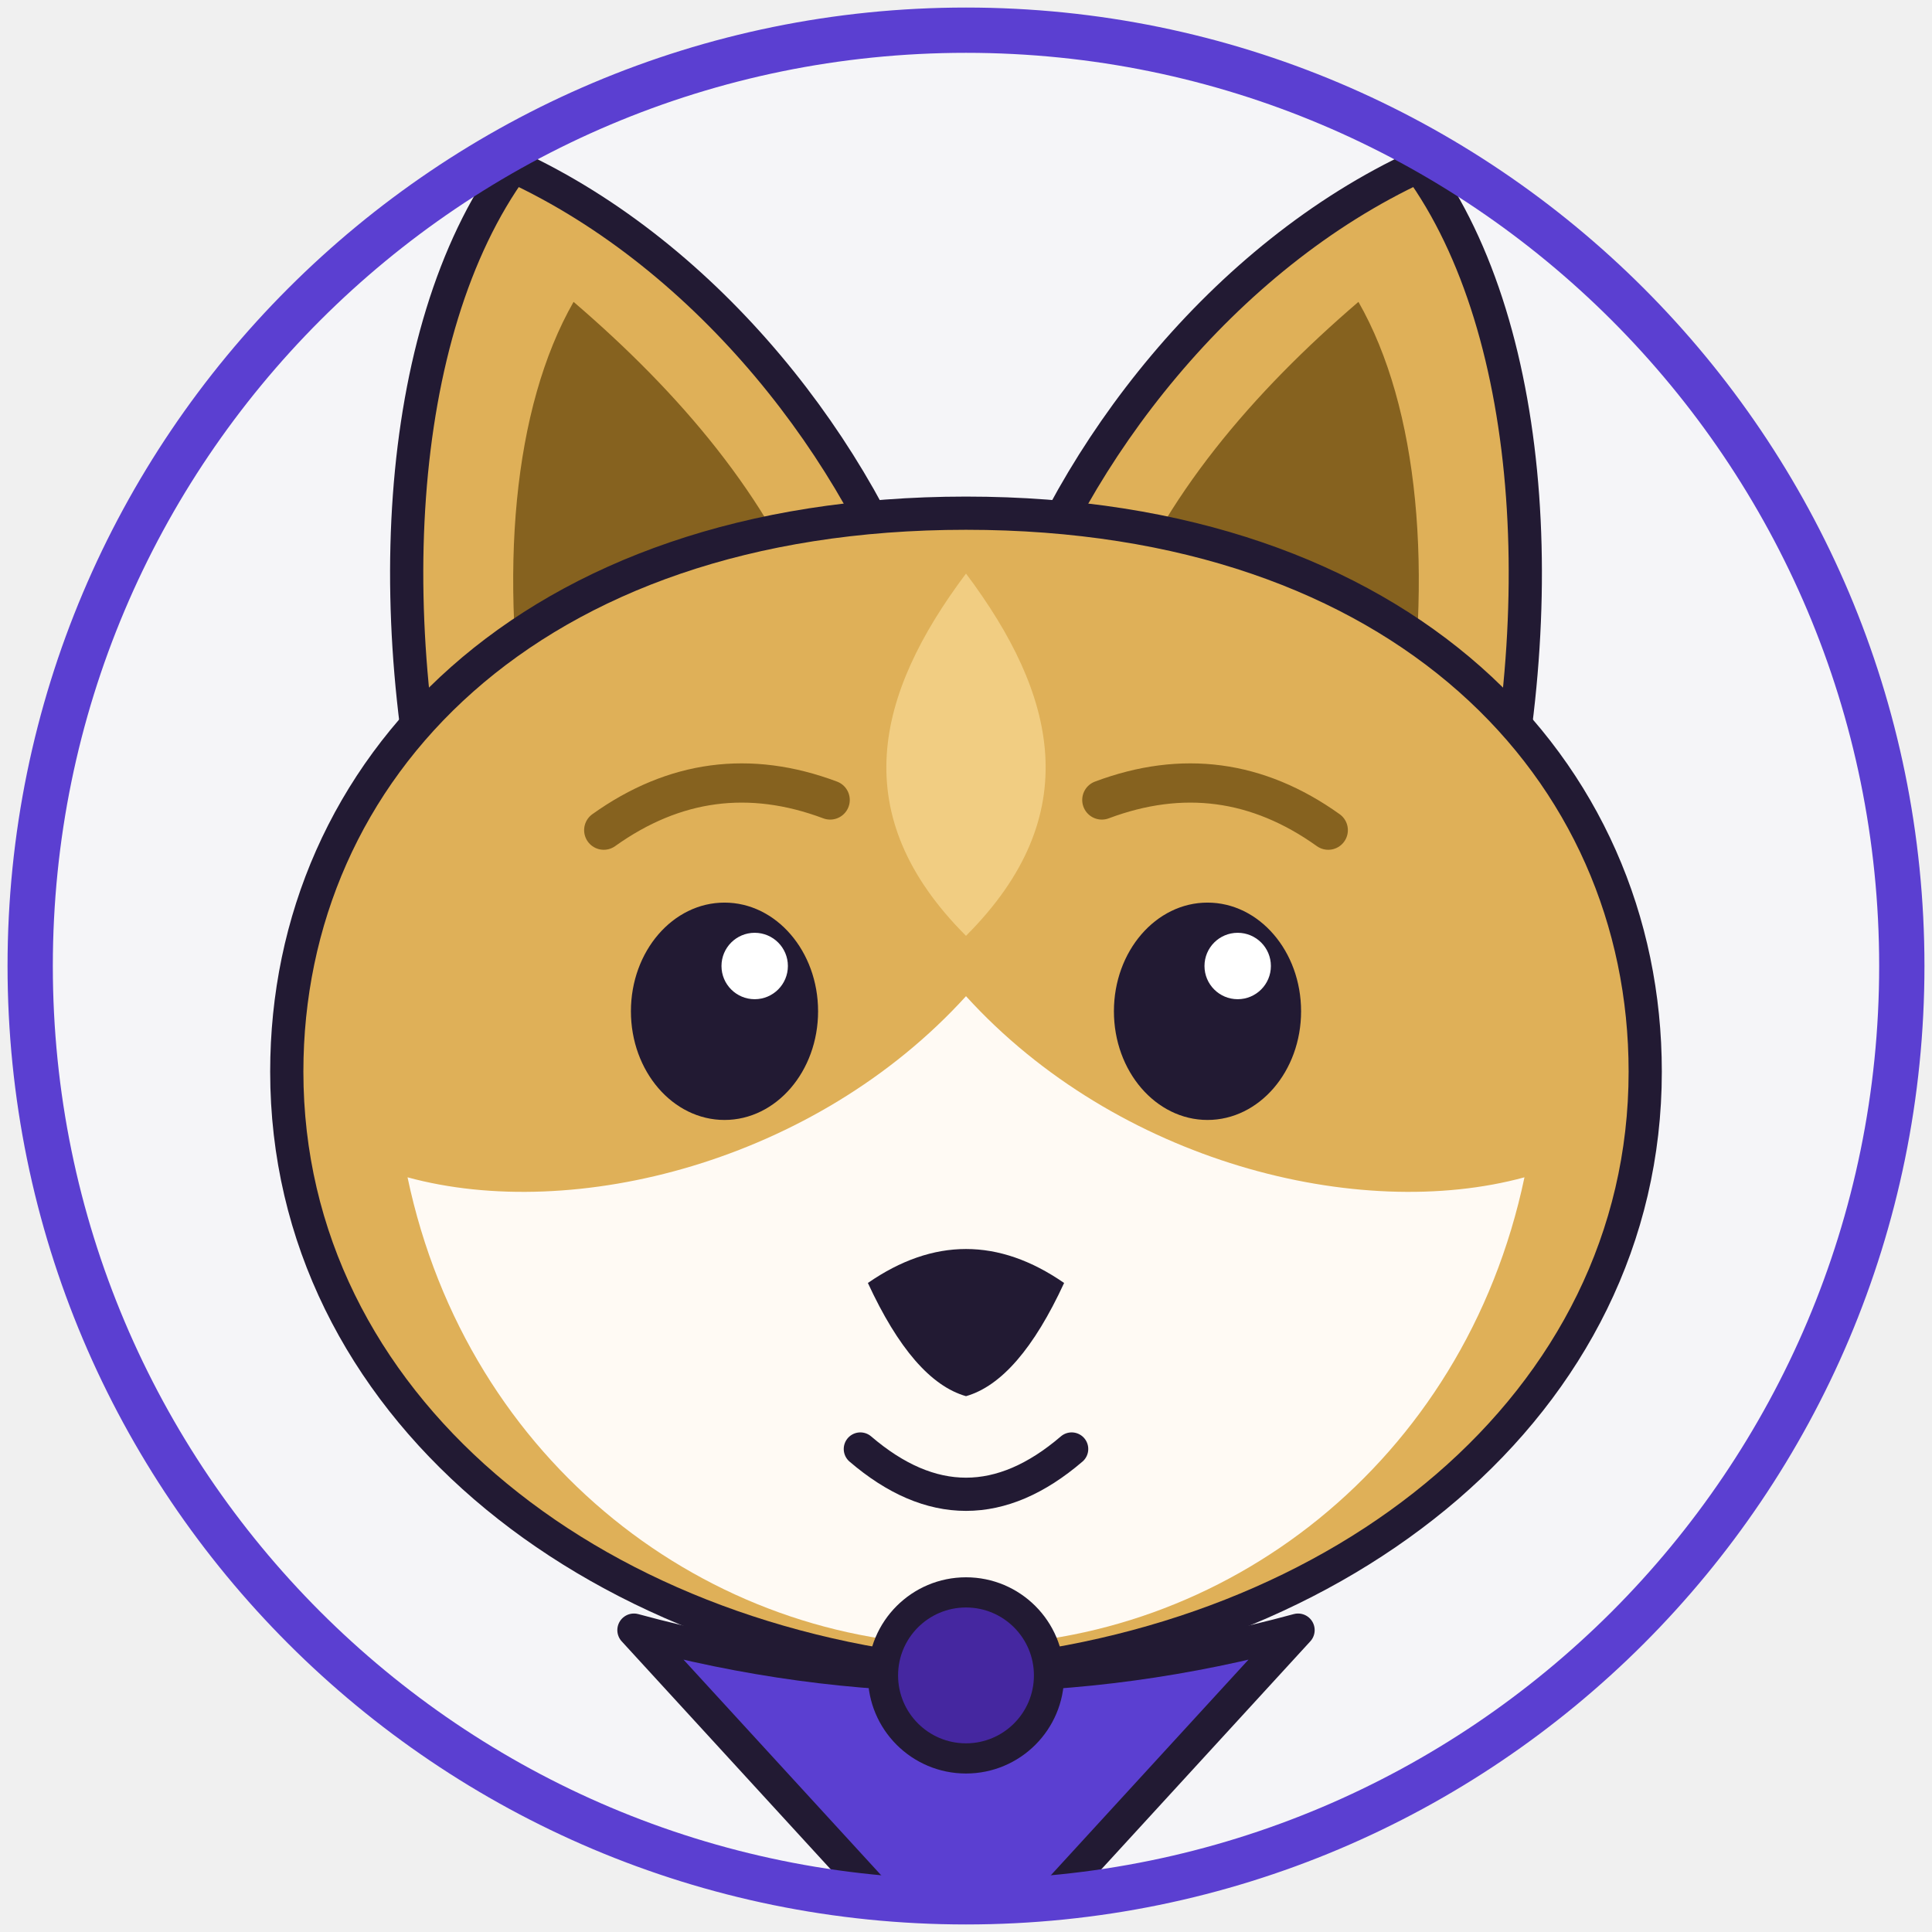
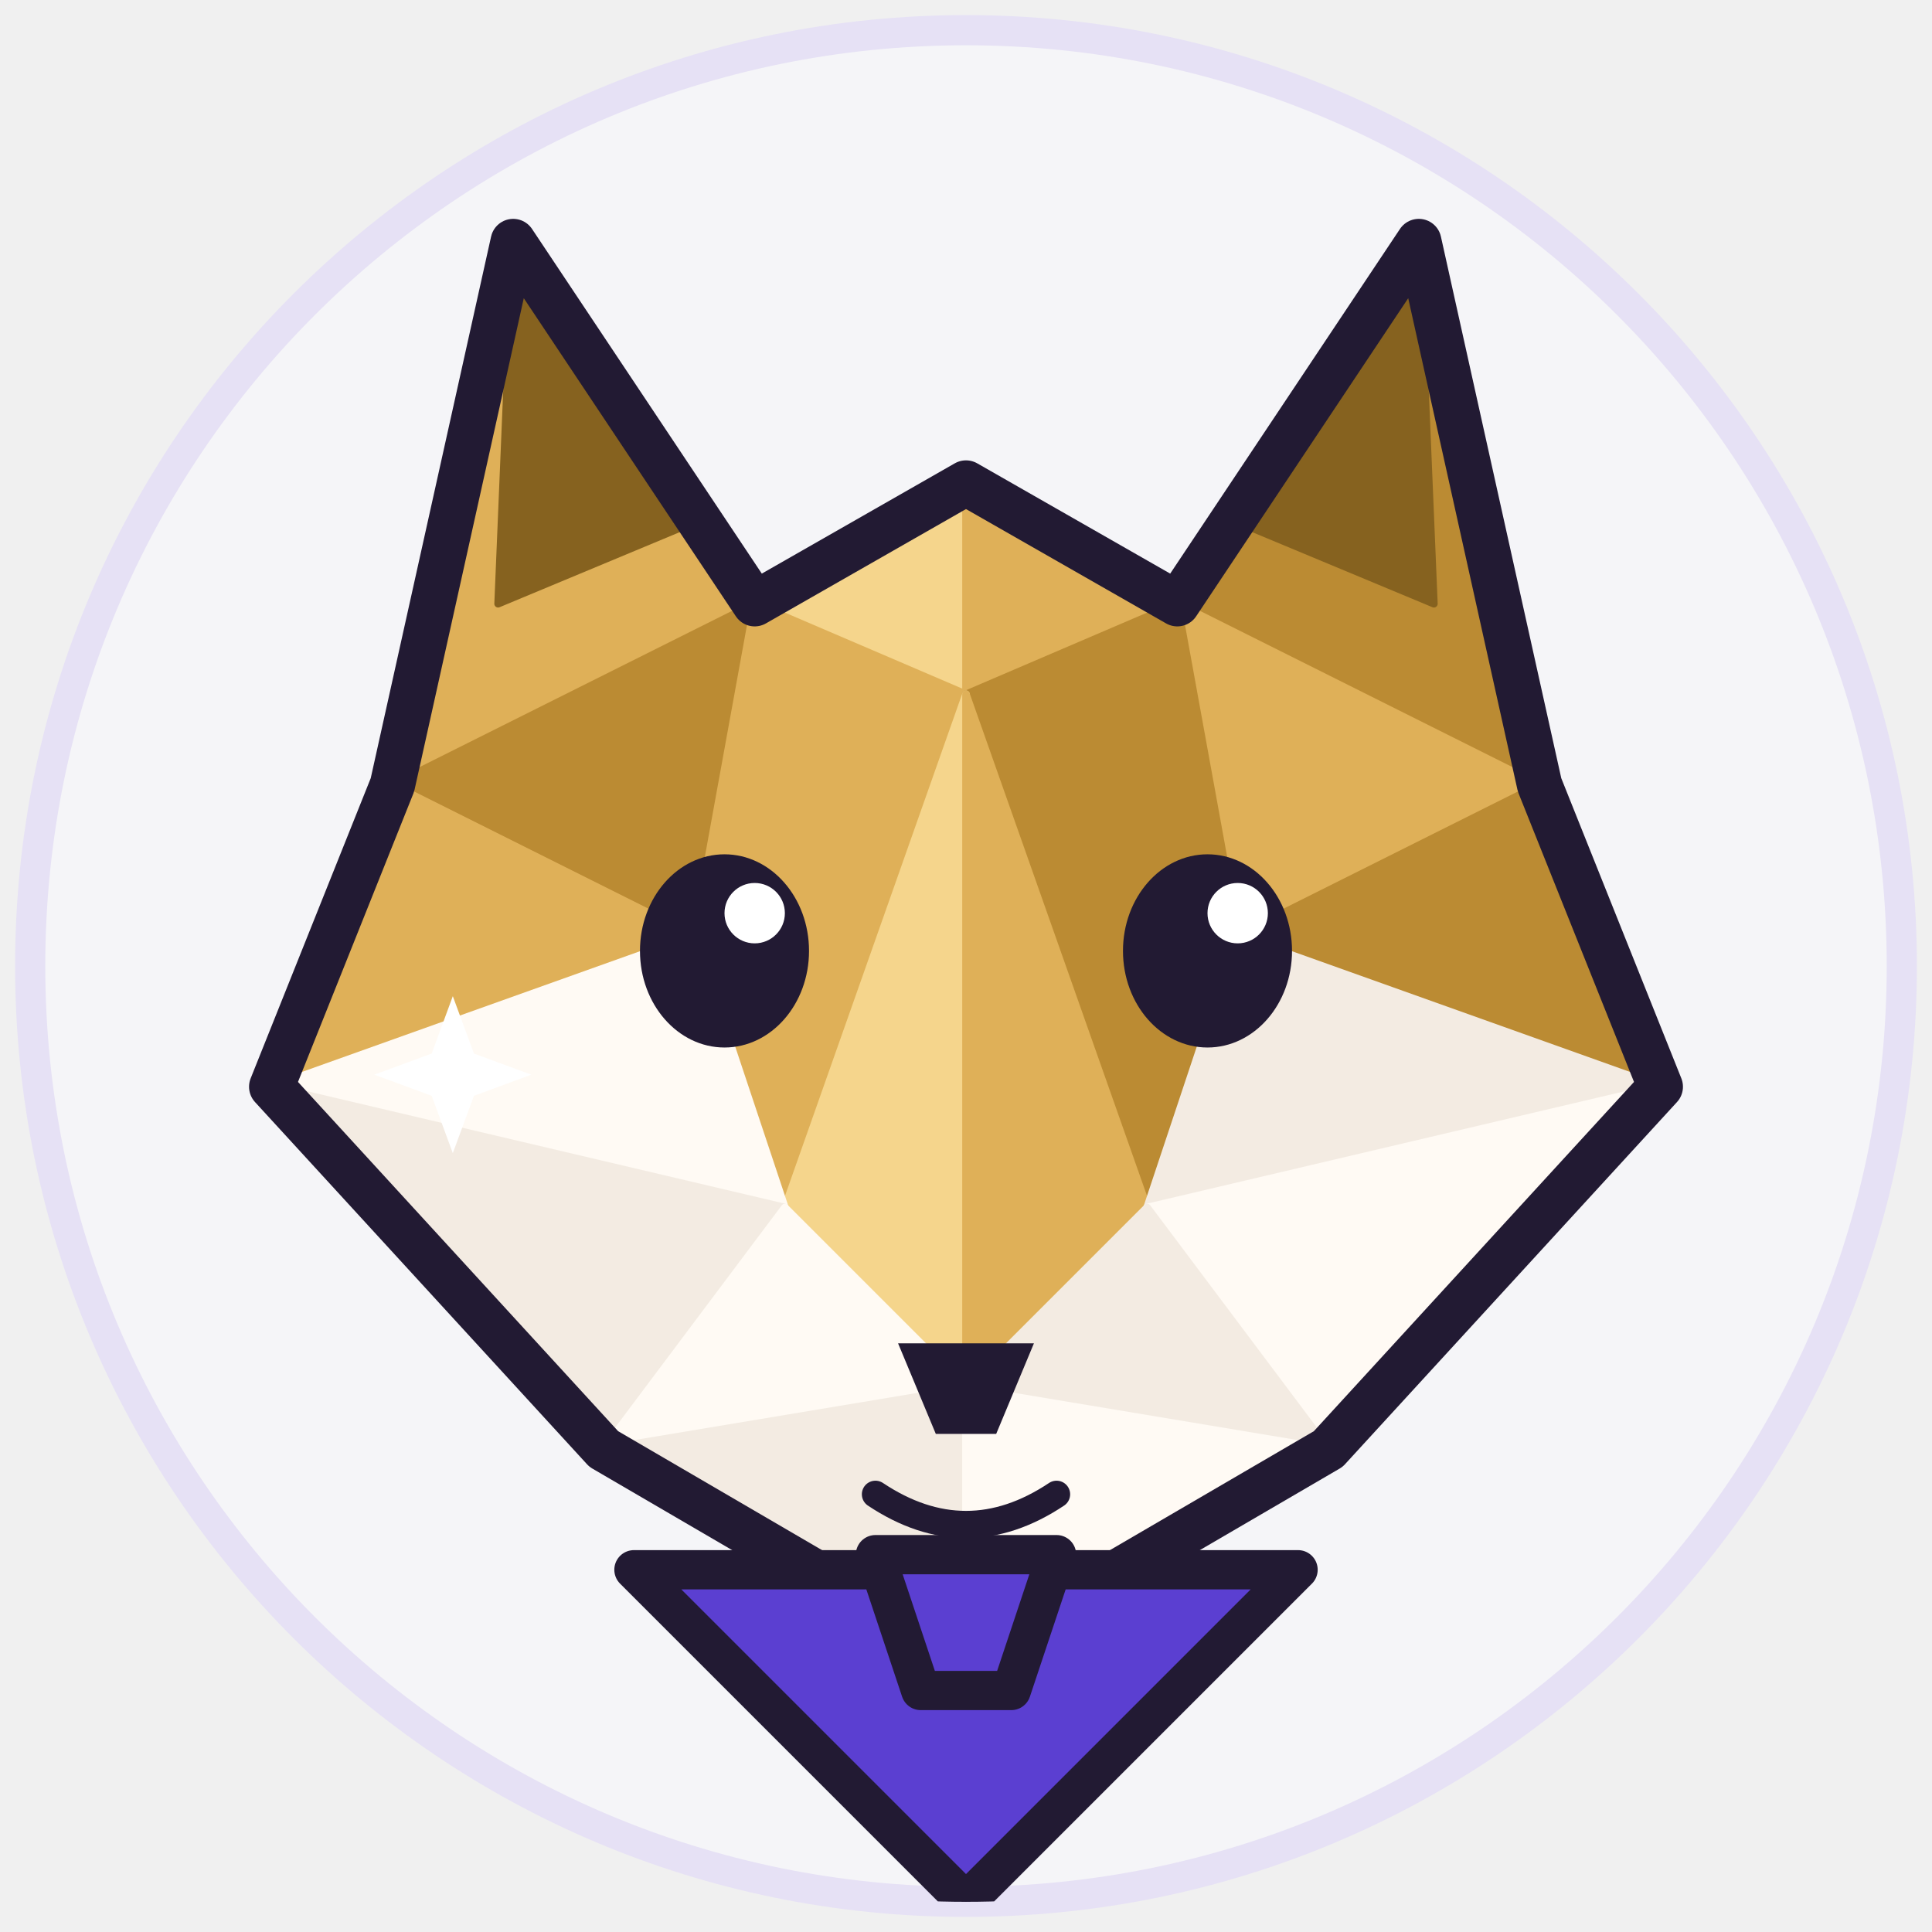
<svg xmlns="http://www.w3.org/2000/svg" viewBox="0 0 128 128" role="img" aria-label="Ayla">
  <defs>
-     <clipPath id="c-ayla">
+     <clipPath id="c-facetas-ayla">
      <circle cx="64" cy="64" r="62" />
    </clipPath>
  </defs>
-   <circle cx="64" cy="64" r="62" fill="#f5f5f8" />
-   <g clip-path="url(#c-ayla)">
-     <path d="M30 60 C25 42 26 22 34 11 C47 17 57 30 61 42 Z" fill="#dfb058" stroke="#221a33" stroke-width="2.2" stroke-linejoin="round" />
-     <path d="M35 50 C33 38 34 27 38 20 C45 26 51 33 54 41 Z" fill="#86621f" />
-     <g transform="translate(128 0) scale(-1 1)">
-       <path d="M30 60 C25 42 26 22 34 11 C47 17 57 30 61 42 Z" fill="#dfb058" stroke="#221a33" stroke-width="2.2" stroke-linejoin="round" />
-       <path d="M35 50 C33 38 34 27 38 20 C45 26 51 33 54 41 Z" fill="#86621f" />
+   <circle cx="64" cy="64" r="62" fill="#f5f5f8" stroke="#e6e1f5" stroke-width="2" />
+   <g clip-path="url(#c-facetas-ayla)">
+     <polygon points="34,16 50,40 26,52" fill="#dfb058" stroke="#dfb058" stroke-width="0.5" stroke-linejoin="round" />
+     <polygon points="34,16 45,35 33,40" fill="#86621f" stroke="#86621f" stroke-width="0.5" stroke-linejoin="round" />
+     <polygon points="94,16 78,40 102,52" fill="#bb8b33" stroke="#bb8b33" stroke-width="0.5" stroke-linejoin="round" />
+     <polygon points="94,16 83,35 95,40" fill="#86621f" stroke="#86621f" stroke-width="0.5" stroke-linejoin="round" />
+     <polygon points="50,40 64,32 64,46" fill="#f5d58c" stroke="#f5d58c" stroke-width="0.5" stroke-linejoin="round" />
+     <polygon points="64,32 78,40 64,46" fill="#dfb058" stroke="#dfb058" stroke-width="0.5" stroke-linejoin="round" />
+     <polygon points="26,52 50,40 46,62" fill="#bb8b33" stroke="#bb8b33" stroke-width="0.5" stroke-linejoin="round" />
+     <polygon points="50,40 64,46 46,62" fill="#dfb058" stroke="#dfb058" stroke-width="0.5" stroke-linejoin="round" />
+     <polygon points="102,52 78,40 82,62" fill="#dfb058" stroke="#dfb058" stroke-width="0.5" stroke-linejoin="round" />
+     <polygon points="78,40 64,46 82,62" fill="#bb8b33" stroke="#bb8b33" stroke-width="0.5" stroke-linejoin="round" />
+     <polygon points="64,46 46,62 52,80" fill="#dfb058" stroke="#dfb058" stroke-width="0.5" stroke-linejoin="round" />
+     <polygon points="64,46 82,62 76,80" fill="#bb8b33" stroke="#bb8b33" stroke-width="0.5" stroke-linejoin="round" />
+     <polygon points="64,46 52,80 64,92" fill="#f5d58c" stroke="#f5d58c" stroke-width="0.5" stroke-linejoin="round" />
+     <polygon points="64,46 76,80 64,92" fill="#dfb058" stroke="#dfb058" stroke-width="0.5" stroke-linejoin="round" />
+     <polygon points="26,52 46,62 18,72" fill="#dfb058" stroke="#dfb058" stroke-width="0.5" stroke-linejoin="round" />
+     <polygon points="102,52 82,62 110,72" fill="#bb8b33" stroke="#bb8b33" stroke-width="0.5" stroke-linejoin="round" />
+     <polygon points="18,72 46,62 52,80" fill="#fffaf4" stroke="#fffaf4" stroke-width="0.5" stroke-linejoin="round" />
+     <polygon points="18,72 52,80 40,96" fill="#f3ebe2" stroke="#f3ebe2" stroke-width="0.5" stroke-linejoin="round" />
+     <polygon points="110,72 82,62 76,80" fill="#f3ebe2" stroke="#f3ebe2" stroke-width="0.5" stroke-linejoin="round" />
+     <polygon points="110,72 76,80 88,96" fill="#fffaf4" stroke="#fffaf4" stroke-width="0.5" stroke-linejoin="round" />
+     <polygon points="40,96 52,80 64,92" fill="#fffaf4" stroke="#fffaf4" stroke-width="0.5" stroke-linejoin="round" />
+     <polygon points="88,96 76,80 64,92" fill="#f3ebe2" stroke="#f3ebe2" stroke-width="0.5" stroke-linejoin="round" />
+     <polygon points="40,96 64,92 64,110" fill="#f3ebe2" stroke="#f3ebe2" stroke-width="0.5" stroke-linejoin="round" />
+     <polygon points="88,96 64,92 64,110" fill="#fffaf4" stroke="#fffaf4" stroke-width="0.5" stroke-linejoin="round" />
+     <path d="M34 16 L50 40 L64 32 L78 40 L94 16 L102 52 L110 72 L88 96 L64 110 L40 96 L18 72 L26 52 Z" fill="none" stroke="#221a33" stroke-width="3" stroke-linejoin="round" />
+     <g fill="#221a33">
+       <ellipse cx="48" cy="63" rx="5.6" ry="6.4" />
+       <ellipse cx="80" cy="63" rx="5.6" ry="6.4" />
    </g>
-     <path d="M64 34 C93 34 109 51 109 71 C109 93 89 109 64 111 C39 109 19 93 19 71 C19 51 35 34 64 34 Z" fill="#dfb058" stroke="#221a33" stroke-width="2.2" />
-     <path d="M64 38 C70 46 72 54 64 62 C56 54 58 46 64 38 Z" fill="#f5d58c" opacity="0.8" />
-     <path d="M64 66 C74 77 90 81 101 78 C97 97 81 109 64 109 C47 109 31 97 27 78 C38 81 54 77 64 66 Z" fill="#fffaf4" stroke="none" stroke-width="1.5" />
-     <ellipse cx="48" cy="67" rx="6.2" ry="7.2" fill="#221a33" />
-     <circle cx="50" cy="64" r="2.2" fill="#fff" />
-     <ellipse cx="80" cy="67" rx="6.2" ry="7.2" fill="#221a33" />
-     <circle cx="82" cy="64" r="2.2" fill="#fff" />
-     <path d="M40 55 Q47 50 55 53" fill="none" stroke="#86621f" stroke-width="2.6" stroke-linecap="round" />
-     <path d="M88 55 Q81 50 73 53" fill="none" stroke="#86621f" stroke-width="2.6" stroke-linecap="round" />
-     <path d="M57.5 85 Q64 80.5 70.5 85 Q67.5 91.5 64 92.5 Q60.5 91.5 57.5 85 Z" fill="#221a33" />
-     <path d="M57 96 Q64 102 71 96" fill="none" stroke="#221a33" stroke-width="2.2" stroke-linecap="round" />
-     <path d="M42 108 Q64 114 86 108 L64 132 Z" fill="#5b3fd1" stroke="#221a33" stroke-width="2.2" stroke-linejoin="round" />
-     <circle cx="64" cy="111" r="5.5" fill="#4527a0" stroke="#221a33" stroke-width="2" />
+     <g fill="#fff">
+       <circle cx="50" cy="60.5" r="2" />
+       <circle cx="82" cy="60.5" r="2" />
+     </g>
+     <polygon points="59.5,89 68.5,89 66,95 62,95" fill="#221a33" />
+     <path d="M58 99 Q64 103 70 99" fill="none" stroke="#221a33" stroke-width="1.8" stroke-linecap="round" />
+     <path d="M30 66 l1.4 3.8 3.8 1.4 -3.8 1.4 -1.4 3.8 -1.4 -3.8 -3.8 -1.4 3.8 -1.4z" fill="#fff" />
+     <path d="M42 104 L86 104 L64 126 Z" stroke="#221a33" stroke-width="2.6" stroke-linejoin="round" fill="#5b3fd1" />
+     <path d="M58 103 L70 103 L67 112 L61 112 Z" stroke="#221a33" stroke-width="2.6" stroke-linejoin="round" fill="#5b3fd1" />
  </g>
-   <circle cx="64" cy="64" r="62" fill="none" stroke="#5b3fd1" stroke-width="3" />
</svg>
